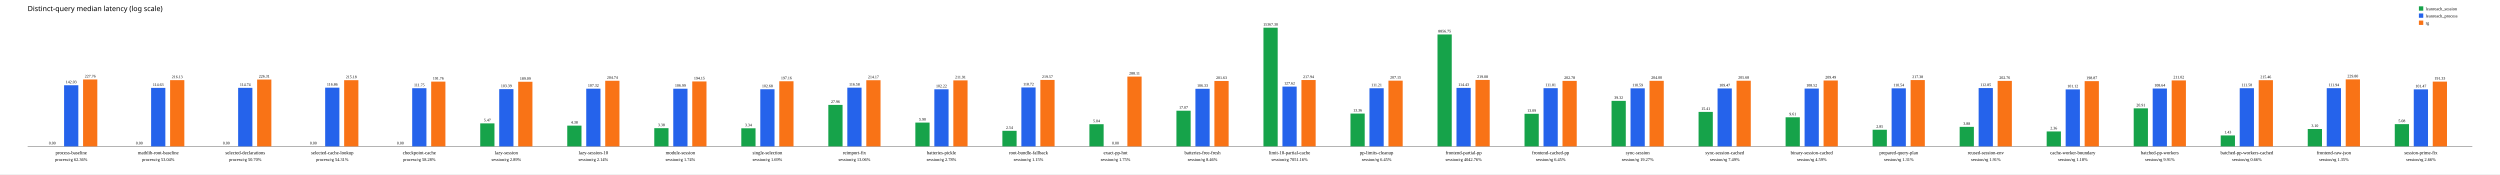
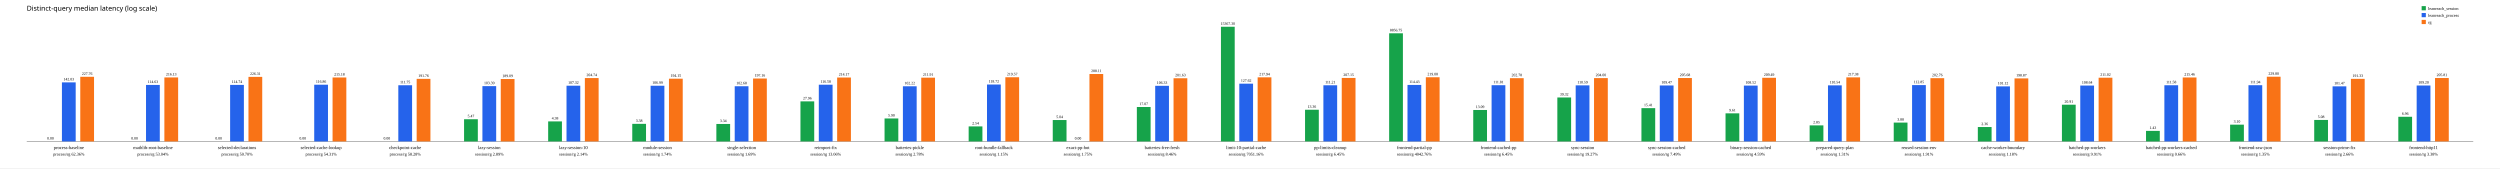
- <svg xmlns="http://www.w3.org/2000/svg" width="6320" height="440">
+ <svg xmlns="http://www.w3.org/2000/svg" width="6540" height="440">
  <rect width="100%" height="100%" fill="white" />
  <text x="70" y="28" font-size="18" font-family="sans-serif">Distinct-query median latency (log scale)</text>
-   <line x1="70" y1="370" x2="6250" y2="370" stroke="#444" />
+   <line x1="70" y1="370" x2="6470" y2="370" stroke="#444" />
  <rect x="114" y="370.0" width="36" height="0.0" fill="#16a34a" />
  <rect x="162" y="215.5" width="36" height="154.5" fill="#2563eb" />
  <rect x="210" y="200.9" width="36" height="169.1" fill="#f97316" />
  <rect x="334" y="370.0" width="36" height="0.0" fill="#16a34a" />
  <rect x="382" y="222.2" width="36" height="147.8" fill="#2563eb" />
  <rect x="430" y="202.6" width="36" height="167.4" fill="#f97316" />
  <rect x="554" y="370.0" width="36" height="0.0" fill="#16a34a" />
  <rect x="602" y="222.1" width="36" height="147.9" fill="#2563eb" />
  <rect x="650" y="201.1" width="36" height="168.9" fill="#f97316" />
  <rect x="774" y="370.0" width="36" height="0.0" fill="#16a34a" />
  <rect x="822" y="221.6" width="36" height="148.4" fill="#2563eb" />
  <rect x="870" y="202.7" width="36" height="167.3" fill="#f97316" />
  <rect x="994" y="370.0" width="36" height="0.0" fill="#16a34a" />
  <rect x="1042" y="223.0" width="36" height="147.0" fill="#2563eb" />
  <rect x="1090" y="206.3" width="36" height="163.7" fill="#f97316" />
  <rect x="1214" y="311.9" width="36" height="58.1" fill="#16a34a" />
  <rect x="1262" y="225.3" width="36" height="144.7" fill="#2563eb" />
  <rect x="1310" y="206.7" width="36" height="163.3" fill="#f97316" />
  <rect x="1434" y="317.6" width="36" height="52.4" fill="#16a34a" />
  <rect x="1482" y="224.2" width="36" height="145.8" fill="#2563eb" />
  <rect x="1530" y="204.2" width="36" height="165.8" fill="#f97316" />
  <rect x="1654" y="324.0" width="36" height="46.0" fill="#16a34a" />
  <rect x="1702" y="224.3" width="36" height="145.7" fill="#2563eb" />
  <rect x="1750" y="205.9" width="36" height="164.1" fill="#f97316" />
  <rect x="1874" y="324.3" width="36" height="45.7" fill="#16a34a" />
  <rect x="1922" y="225.6" width="36" height="144.4" fill="#2563eb" />
  <rect x="1970" y="205.4" width="36" height="164.6" fill="#f97316" />
  <rect x="2094" y="265.2" width="36" height="104.8" fill="#16a34a" />
  <rect x="2142" y="221.6" width="36" height="148.4" fill="#2563eb" />
  <rect x="2190" y="202.8" width="36" height="167.2" fill="#f97316" />
  <rect x="2314" y="309.9" width="36" height="60.1" fill="#16a34a" />
  <rect x="2362" y="225.7" width="36" height="144.3" fill="#2563eb" />
  <rect x="2410" y="203.2" width="36" height="166.8" fill="#f97316" />
  <rect x="2534" y="330.7" width="36" height="39.3" fill="#16a34a" />
  <rect x="2582" y="221.1" width="36" height="148.9" fill="#2563eb" />
  <rect x="2630" y="202.1" width="36" height="167.9" fill="#f97316" />
  <rect x="2754" y="314.0" width="36" height="56.0" fill="#16a34a" />
  <rect x="2802" y="370.0" width="36" height="0.0" fill="#2563eb" />
  <rect x="2850" y="193.6" width="36" height="176.4" fill="#f97316" />
  <rect x="2974" y="279.9" width="36" height="90.1" fill="#16a34a" />
  <rect x="3022" y="224.5" width="36" height="145.5" fill="#2563eb" />
  <rect x="3070" y="204.7" width="36" height="165.3" fill="#f97316" />
  <rect x="3194" y="70.0" width="36" height="300.0" fill="#16a34a" />
  <rect x="3242" y="218.9" width="36" height="151.1" fill="#2563eb" />
  <rect x="3290" y="202.3" width="36" height="167.7" fill="#f97316" />
  <rect x="3414" y="287.1" width="36" height="82.9" fill="#16a34a" />
  <rect x="3462" y="223.1" width="36" height="146.9" fill="#2563eb" />
  <rect x="3510" y="203.9" width="36" height="166.1" fill="#f97316" />
  <rect x="3634" y="87.1" width="36" height="282.9" fill="#16a34a" />
  <rect x="3682" y="222.2" width="36" height="147.8" fill="#2563eb" />
  <rect x="3730" y="202.1" width="36" height="167.9" fill="#f97316" />
  <rect x="3854" y="287.7" width="36" height="82.3" fill="#16a34a" />
  <rect x="3902" y="222.9" width="36" height="147.1" fill="#2563eb" />
  <rect x="3950" y="204.5" width="36" height="165.5" fill="#f97316" />
  <rect x="4074" y="255.0" width="36" height="115.0" fill="#16a34a" />
  <rect x="4122" y="223.3" width="36" height="146.7" fill="#2563eb" />
  <rect x="4170" y="204.3" width="36" height="165.7" fill="#f97316" />
  <rect x="4294" y="282.9" width="36" height="87.1" fill="#16a34a" />
  <rect x="4342" y="223.6" width="36" height="146.4" fill="#2563eb" />
  <rect x="4390" y="204.1" width="36" height="165.9" fill="#f97316" />
  <rect x="4514" y="296.5" width="36" height="73.5" fill="#16a34a" />
  <rect x="4562" y="223.9" width="36" height="146.1" fill="#2563eb" />
  <rect x="4610" y="203.5" width="36" height="166.5" fill="#f97316" />
  <rect x="4734" y="328.0" width="36" height="42.0" fill="#16a34a" />
  <rect x="4782" y="223.3" width="36" height="146.7" fill="#2563eb" />
  <rect x="4830" y="202.4" width="36" height="167.6" fill="#f97316" />
  <rect x="4954" y="320.7" width="36" height="49.3" fill="#16a34a" />
  <rect x="5002" y="222.6" width="36" height="147.4" fill="#2563eb" />
  <rect x="5050" y="204.5" width="36" height="165.5" fill="#f97316" />
  <rect x="5174" y="332.3" width="36" height="37.7" fill="#16a34a" />
  <rect x="5222" y="226.0" width="36" height="144.0" fill="#2563eb" />
  <rect x="5270" y="205.1" width="36" height="164.9" fill="#f97316" />
  <rect x="5394" y="273.9" width="36" height="96.1" fill="#16a34a" />
  <rect x="5442" y="223.8" width="36" height="146.2" fill="#2563eb" />
  <rect x="5490" y="203.3" width="36" height="166.7" fill="#f97316" />
  <rect x="5614" y="342.4" width="36" height="27.6" fill="#16a34a" />
  <rect x="5662" y="223.0" width="36" height="147.0" fill="#2563eb" />
  <rect x="5710" y="202.7" width="36" height="167.3" fill="#f97316" />
  <rect x="5834" y="326.1" width="36" height="43.9" fill="#16a34a" />
  <rect x="5882" y="222.9" width="36" height="147.1" fill="#2563eb" />
  <rect x="5930" y="200.7" width="36" height="169.3" fill="#f97316" />
  <rect x="6054" y="313.8" width="36" height="56.2" fill="#16a34a" />
  <rect x="6102" y="225.9" width="36" height="144.1" fill="#2563eb" />
  <rect x="6150" y="206.3" width="36" height="163.7" fill="#f97316" />
+   <rect x="6274" y="305.5" width="36" height="64.5" fill="#16a34a" />
+   <rect x="6322" y="223.7" width="36" height="146.3" fill="#2563eb" />
+   <rect x="6370" y="204.1" width="36" height="165.9" fill="#f97316" />
  <text x="132" y="365.0" text-anchor="middle" font-size="10">0.00</text>
  <text x="180" y="210.5" text-anchor="middle" font-size="10">142.03</text>
  <text x="228" y="195.9" text-anchor="middle" font-size="10">227.76</text>
  <text x="180" y="390" text-anchor="middle" font-size="12">process-baseline</text>
  <text x="180" y="407" text-anchor="middle" font-size="11">process/rg 62.36%</text>
  <text x="352" y="365.0" text-anchor="middle" font-size="10">0.00</text>
  <text x="400" y="217.2" text-anchor="middle" font-size="10">114.63</text>
  <text x="448" y="197.6" text-anchor="middle" font-size="10">216.13</text>
  <text x="400" y="390" text-anchor="middle" font-size="12">mathlib-root-baseline</text>
  <text x="400" y="407" text-anchor="middle" font-size="11">process/rg 53.04%</text>
  <text x="572" y="365.0" text-anchor="middle" font-size="10">0.00</text>
  <text x="620" y="217.1" text-anchor="middle" font-size="10">114.74</text>
  <text x="668" y="196.1" text-anchor="middle" font-size="10">226.31</text>
  <text x="620" y="390" text-anchor="middle" font-size="12">selected-declarations</text>
  <text x="620" y="407" text-anchor="middle" font-size="11">process/rg 50.70%</text>
  <text x="792" y="365.0" text-anchor="middle" font-size="10">0.00</text>
  <text x="840" y="216.6" text-anchor="middle" font-size="10">116.86</text>
  <text x="888" y="197.7" text-anchor="middle" font-size="10">215.18</text>
  <text x="840" y="390" text-anchor="middle" font-size="12">selected-cache-lookup</text>
  <text x="840" y="407" text-anchor="middle" font-size="11">process/rg 54.31%</text>
  <text x="1012" y="365.0" text-anchor="middle" font-size="10">0.00</text>
  <text x="1060" y="218.0" text-anchor="middle" font-size="10">111.75</text>
  <text x="1108" y="201.3" text-anchor="middle" font-size="10">191.76</text>
  <text x="1060" y="390" text-anchor="middle" font-size="12">checkpoint-cache</text>
  <text x="1060" y="407" text-anchor="middle" font-size="11">process/rg 58.28%</text>
  <text x="1232" y="306.9" text-anchor="middle" font-size="10">5.47</text>
  <text x="1280" y="220.3" text-anchor="middle" font-size="10">103.39</text>
  <text x="1328" y="201.7" text-anchor="middle" font-size="10">189.09</text>
  <text x="1280" y="390" text-anchor="middle" font-size="12">lazy-session</text>
  <text x="1280" y="407" text-anchor="middle" font-size="11">session/rg 2.89%</text>
  <text x="1452" y="312.6" text-anchor="middle" font-size="10">4.38</text>
  <text x="1500" y="219.2" text-anchor="middle" font-size="10">107.32</text>
  <text x="1548" y="199.2" text-anchor="middle" font-size="10">204.74</text>
  <text x="1500" y="390" text-anchor="middle" font-size="12">lazy-session-10</text>
  <text x="1500" y="407" text-anchor="middle" font-size="11">session/rg 2.14%</text>
  <text x="1672" y="319.0" text-anchor="middle" font-size="10">3.38</text>
  <text x="1720" y="219.3" text-anchor="middle" font-size="10">106.99</text>
  <text x="1768" y="200.9" text-anchor="middle" font-size="10">194.15</text>
  <text x="1720" y="390" text-anchor="middle" font-size="12">module-session</text>
  <text x="1720" y="407" text-anchor="middle" font-size="11">session/rg 1.74%</text>
  <text x="1892" y="319.3" text-anchor="middle" font-size="10">3.34</text>
  <text x="1940" y="220.6" text-anchor="middle" font-size="10">102.68</text>
  <text x="1988" y="200.4" text-anchor="middle" font-size="10">197.16</text>
  <text x="1940" y="390" text-anchor="middle" font-size="12">single-selection</text>
  <text x="1940" y="407" text-anchor="middle" font-size="11">session/rg 1.69%</text>
  <text x="2112" y="260.2" text-anchor="middle" font-size="10">27.96</text>
  <text x="2160" y="216.6" text-anchor="middle" font-size="10">116.58</text>
  <text x="2208" y="197.8" text-anchor="middle" font-size="10">214.17</text>
  <text x="2160" y="390" text-anchor="middle" font-size="12">reimport-fix</text>
  <text x="2160" y="407" text-anchor="middle" font-size="11">session/rg 13.06%</text>
  <text x="2332" y="304.9" text-anchor="middle" font-size="10">5.90</text>
  <text x="2380" y="220.7" text-anchor="middle" font-size="10">102.22</text>
  <text x="2428" y="198.2" text-anchor="middle" font-size="10">211.91</text>
  <text x="2380" y="390" text-anchor="middle" font-size="12">batteries-pickle</text>
  <text x="2380" y="407" text-anchor="middle" font-size="11">session/rg 2.78%</text>
  <text x="2552" y="325.7" text-anchor="middle" font-size="10">2.54</text>
  <text x="2600" y="216.1" text-anchor="middle" font-size="10">118.72</text>
  <text x="2648" y="197.1" text-anchor="middle" font-size="10">219.57</text>
  <text x="2600" y="390" text-anchor="middle" font-size="12">root-bundle-fallback</text>
  <text x="2600" y="407" text-anchor="middle" font-size="11">session/rg 1.15%</text>
  <text x="2772" y="309.0" text-anchor="middle" font-size="10">5.04</text>
  <text x="2820" y="365.0" text-anchor="middle" font-size="10">0.00</text>
  <text x="2868" y="188.6" text-anchor="middle" font-size="10">288.11</text>
  <text x="2820" y="390" text-anchor="middle" font-size="12">exact-pp-hot</text>
  <text x="2820" y="407" text-anchor="middle" font-size="11">session/rg 1.75%</text>
  <text x="2992" y="274.9" text-anchor="middle" font-size="10">17.07</text>
  <text x="3040" y="219.5" text-anchor="middle" font-size="10">106.33</text>
  <text x="3088" y="199.7" text-anchor="middle" font-size="10">201.63</text>
  <text x="3040" y="390" text-anchor="middle" font-size="12">batteries-free-fresh</text>
  <text x="3040" y="407" text-anchor="middle" font-size="11">session/rg 8.46%</text>
  <text x="3212" y="65.0" text-anchor="middle" font-size="10">15367.30</text>
  <text x="3260" y="213.9" text-anchor="middle" font-size="10">127.62</text>
  <text x="3308" y="197.3" text-anchor="middle" font-size="10">217.94</text>
  <text x="3260" y="390" text-anchor="middle" font-size="12">limit-10-partial-cache</text>
  <text x="3260" y="407" text-anchor="middle" font-size="11">session/rg 7051.16%</text>
  <text x="3432" y="282.1" text-anchor="middle" font-size="10">13.36</text>
  <text x="3480" y="218.1" text-anchor="middle" font-size="10">111.21</text>
  <text x="3528" y="198.9" text-anchor="middle" font-size="10">207.15</text>
  <text x="3480" y="390" text-anchor="middle" font-size="12">pp-limits-cleanup</text>
  <text x="3480" y="407" text-anchor="middle" font-size="11">session/rg 6.45%</text>
  <text x="3652" y="82.1" text-anchor="middle" font-size="10">8856.75</text>
  <text x="3700" y="217.2" text-anchor="middle" font-size="10">114.43</text>
  <text x="3748" y="197.1" text-anchor="middle" font-size="10">219.08</text>
  <text x="3700" y="390" text-anchor="middle" font-size="12">frontend-partial-pp</text>
  <text x="3700" y="407" text-anchor="middle" font-size="11">session/rg 4042.76%</text>
  <text x="3872" y="282.7" text-anchor="middle" font-size="10">13.09</text>
  <text x="3920" y="217.9" text-anchor="middle" font-size="10">111.81</text>
  <text x="3968" y="199.5" text-anchor="middle" font-size="10">202.78</text>
  <text x="3920" y="390" text-anchor="middle" font-size="12">frontend-cached-pp</text>
  <text x="3920" y="407" text-anchor="middle" font-size="11">session/rg 6.45%</text>
  <text x="4092" y="250.0" text-anchor="middle" font-size="10">39.32</text>
  <text x="4140" y="218.3" text-anchor="middle" font-size="10">110.59</text>
  <text x="4188" y="199.3" text-anchor="middle" font-size="10">204.00</text>
  <text x="4140" y="390" text-anchor="middle" font-size="12">sync-session</text>
  <text x="4140" y="407" text-anchor="middle" font-size="11">session/rg 19.27%</text>
  <text x="4312" y="277.9" text-anchor="middle" font-size="10">15.41</text>
  <text x="4360" y="218.6" text-anchor="middle" font-size="10">109.47</text>
  <text x="4408" y="199.1" text-anchor="middle" font-size="10">205.68</text>
  <text x="4360" y="390" text-anchor="middle" font-size="12">sync-session-cached</text>
  <text x="4360" y="407" text-anchor="middle" font-size="11">session/rg 7.49%</text>
  <text x="4532" y="291.5" text-anchor="middle" font-size="10">9.61</text>
  <text x="4580" y="218.9" text-anchor="middle" font-size="10">108.52</text>
  <text x="4628" y="198.5" text-anchor="middle" font-size="10">209.49</text>
  <text x="4580" y="390" text-anchor="middle" font-size="12">binary-session-cached</text>
  <text x="4580" y="407" text-anchor="middle" font-size="11">session/rg 4.59%</text>
  <text x="4752" y="323.0" text-anchor="middle" font-size="10">2.85</text>
  <text x="4800" y="218.3" text-anchor="middle" font-size="10">110.54</text>
  <text x="4848" y="197.4" text-anchor="middle" font-size="10">217.38</text>
  <text x="4800" y="390" text-anchor="middle" font-size="12">prepared-query-plan</text>
  <text x="4800" y="407" text-anchor="middle" font-size="11">session/rg 1.31%</text>
  <text x="4972" y="315.7" text-anchor="middle" font-size="10">3.88</text>
  <text x="5020" y="217.6" text-anchor="middle" font-size="10">112.85</text>
  <text x="5068" y="199.5" text-anchor="middle" font-size="10">202.76</text>
  <text x="5020" y="390" text-anchor="middle" font-size="12">reused-session-env</text>
  <text x="5020" y="407" text-anchor="middle" font-size="11">session/rg 1.91%</text>
  <text x="5192" y="327.3" text-anchor="middle" font-size="10">2.36</text>
  <text x="5240" y="221.0" text-anchor="middle" font-size="10">101.12</text>
  <text x="5288" y="200.1" text-anchor="middle" font-size="10">198.87</text>
  <text x="5240" y="390" text-anchor="middle" font-size="12">cache-worker-boundary</text>
  <text x="5240" y="407" text-anchor="middle" font-size="11">session/rg 1.18%</text>
  <text x="5412" y="268.9" text-anchor="middle" font-size="10">20.91</text>
  <text x="5460" y="218.8" text-anchor="middle" font-size="10">108.64</text>
  <text x="5508" y="198.3" text-anchor="middle" font-size="10">211.02</text>
  <text x="5460" y="390" text-anchor="middle" font-size="12">batched-pp-workers</text>
  <text x="5460" y="407" text-anchor="middle" font-size="11">session/rg 9.91%</text>
  <text x="5632" y="337.4" text-anchor="middle" font-size="10">1.43</text>
  <text x="5680" y="218.0" text-anchor="middle" font-size="10">111.58</text>
  <text x="5728" y="197.7" text-anchor="middle" font-size="10">215.46</text>
  <text x="5680" y="390" text-anchor="middle" font-size="12">batched-pp-workers-cached</text>
  <text x="5680" y="407" text-anchor="middle" font-size="11">session/rg 0.66%</text>
  <text x="5852" y="321.1" text-anchor="middle" font-size="10">3.10</text>
  <text x="5900" y="217.9" text-anchor="middle" font-size="10">111.94</text>
  <text x="5948" y="195.7" text-anchor="middle" font-size="10">229.80</text>
  <text x="5900" y="390" text-anchor="middle" font-size="12">frontend-raw-json</text>
  <text x="5900" y="407" text-anchor="middle" font-size="11">session/rg 1.35%</text>
  <text x="6072" y="308.8" text-anchor="middle" font-size="10">5.08</text>
  <text x="6120" y="220.9" text-anchor="middle" font-size="10">101.47</text>
  <text x="6168" y="201.3" text-anchor="middle" font-size="10">191.33</text>
  <text x="6120" y="390" text-anchor="middle" font-size="12">session-prime-fix</text>
  <text x="6120" y="407" text-anchor="middle" font-size="11">session/rg 2.66%</text>
-   <rect x="6115" y="16" width="11" height="11" fill="#16a34a" />
-   <text x="6132" y="26" font-size="11">leanreach_session</text>
-   <rect x="6115" y="34" width="11" height="11" fill="#2563eb" />
-   <text x="6132" y="44" font-size="11">leanreach_process</text>
-   <rect x="6115" y="52" width="11" height="11" fill="#f97316" />
-   <text x="6132" y="62" font-size="11">rg</text>
+   <text x="6292" y="300.5" text-anchor="middle" font-size="10">6.96</text>
+   <text x="6340" y="218.7" text-anchor="middle" font-size="10">109.20</text>
+   <text x="6388" y="199.1" text-anchor="middle" font-size="10">205.81</text>
+   <text x="6340" y="390" text-anchor="middle" font-size="12">frontend-http11</text>
+   <text x="6340" y="407" text-anchor="middle" font-size="11">session/rg 3.38%</text>
+   <rect x="6335" y="16" width="11" height="11" fill="#16a34a" />
+   <text x="6352" y="26" font-size="11">leanreach_session</text>
+   <rect x="6335" y="34" width="11" height="11" fill="#2563eb" />
+   <text x="6352" y="44" font-size="11">leanreach_process</text>
+   <rect x="6335" y="52" width="11" height="11" fill="#f97316" />
+   <text x="6352" y="62" font-size="11">rg</text>
</svg>
